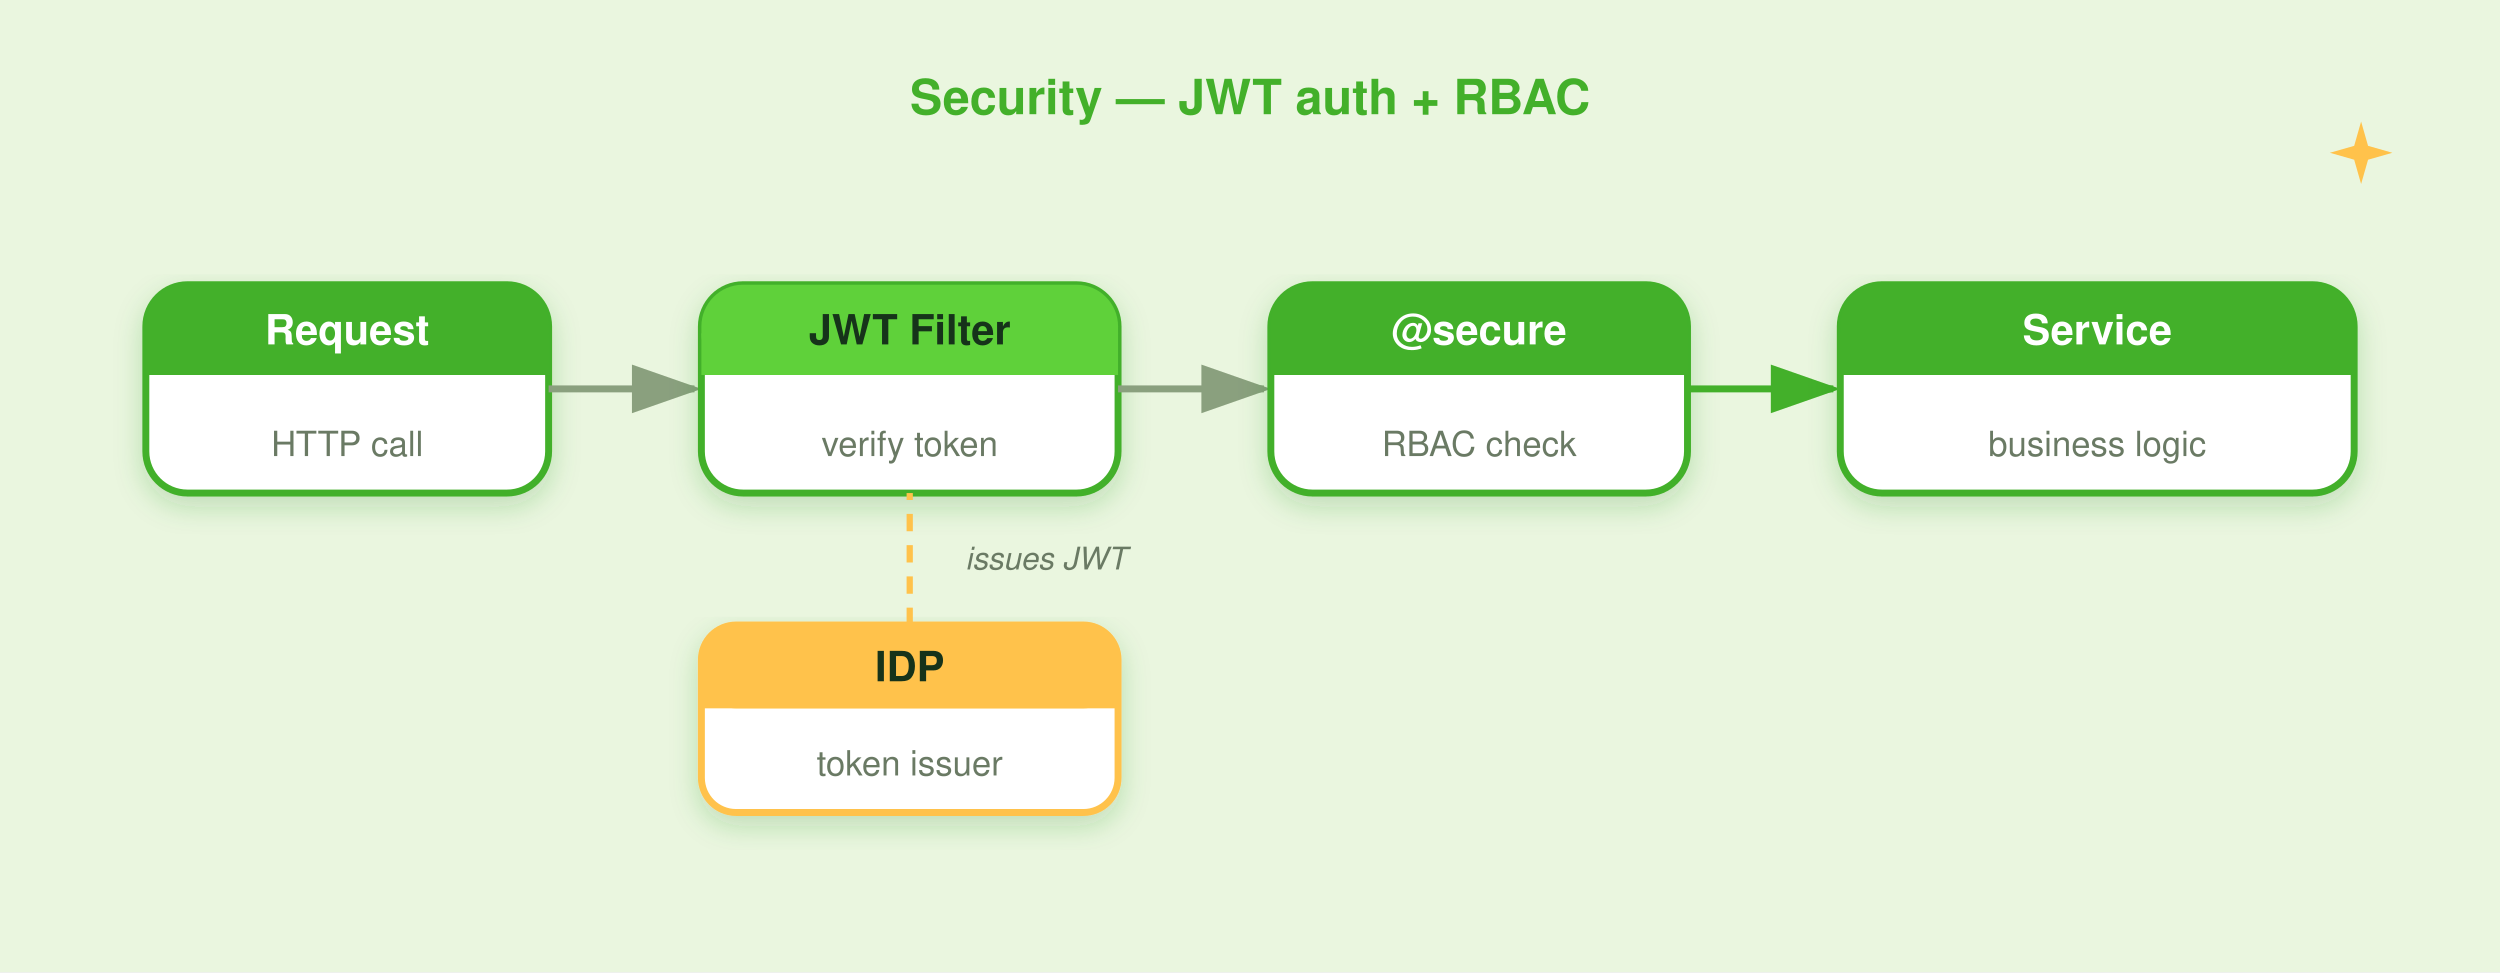
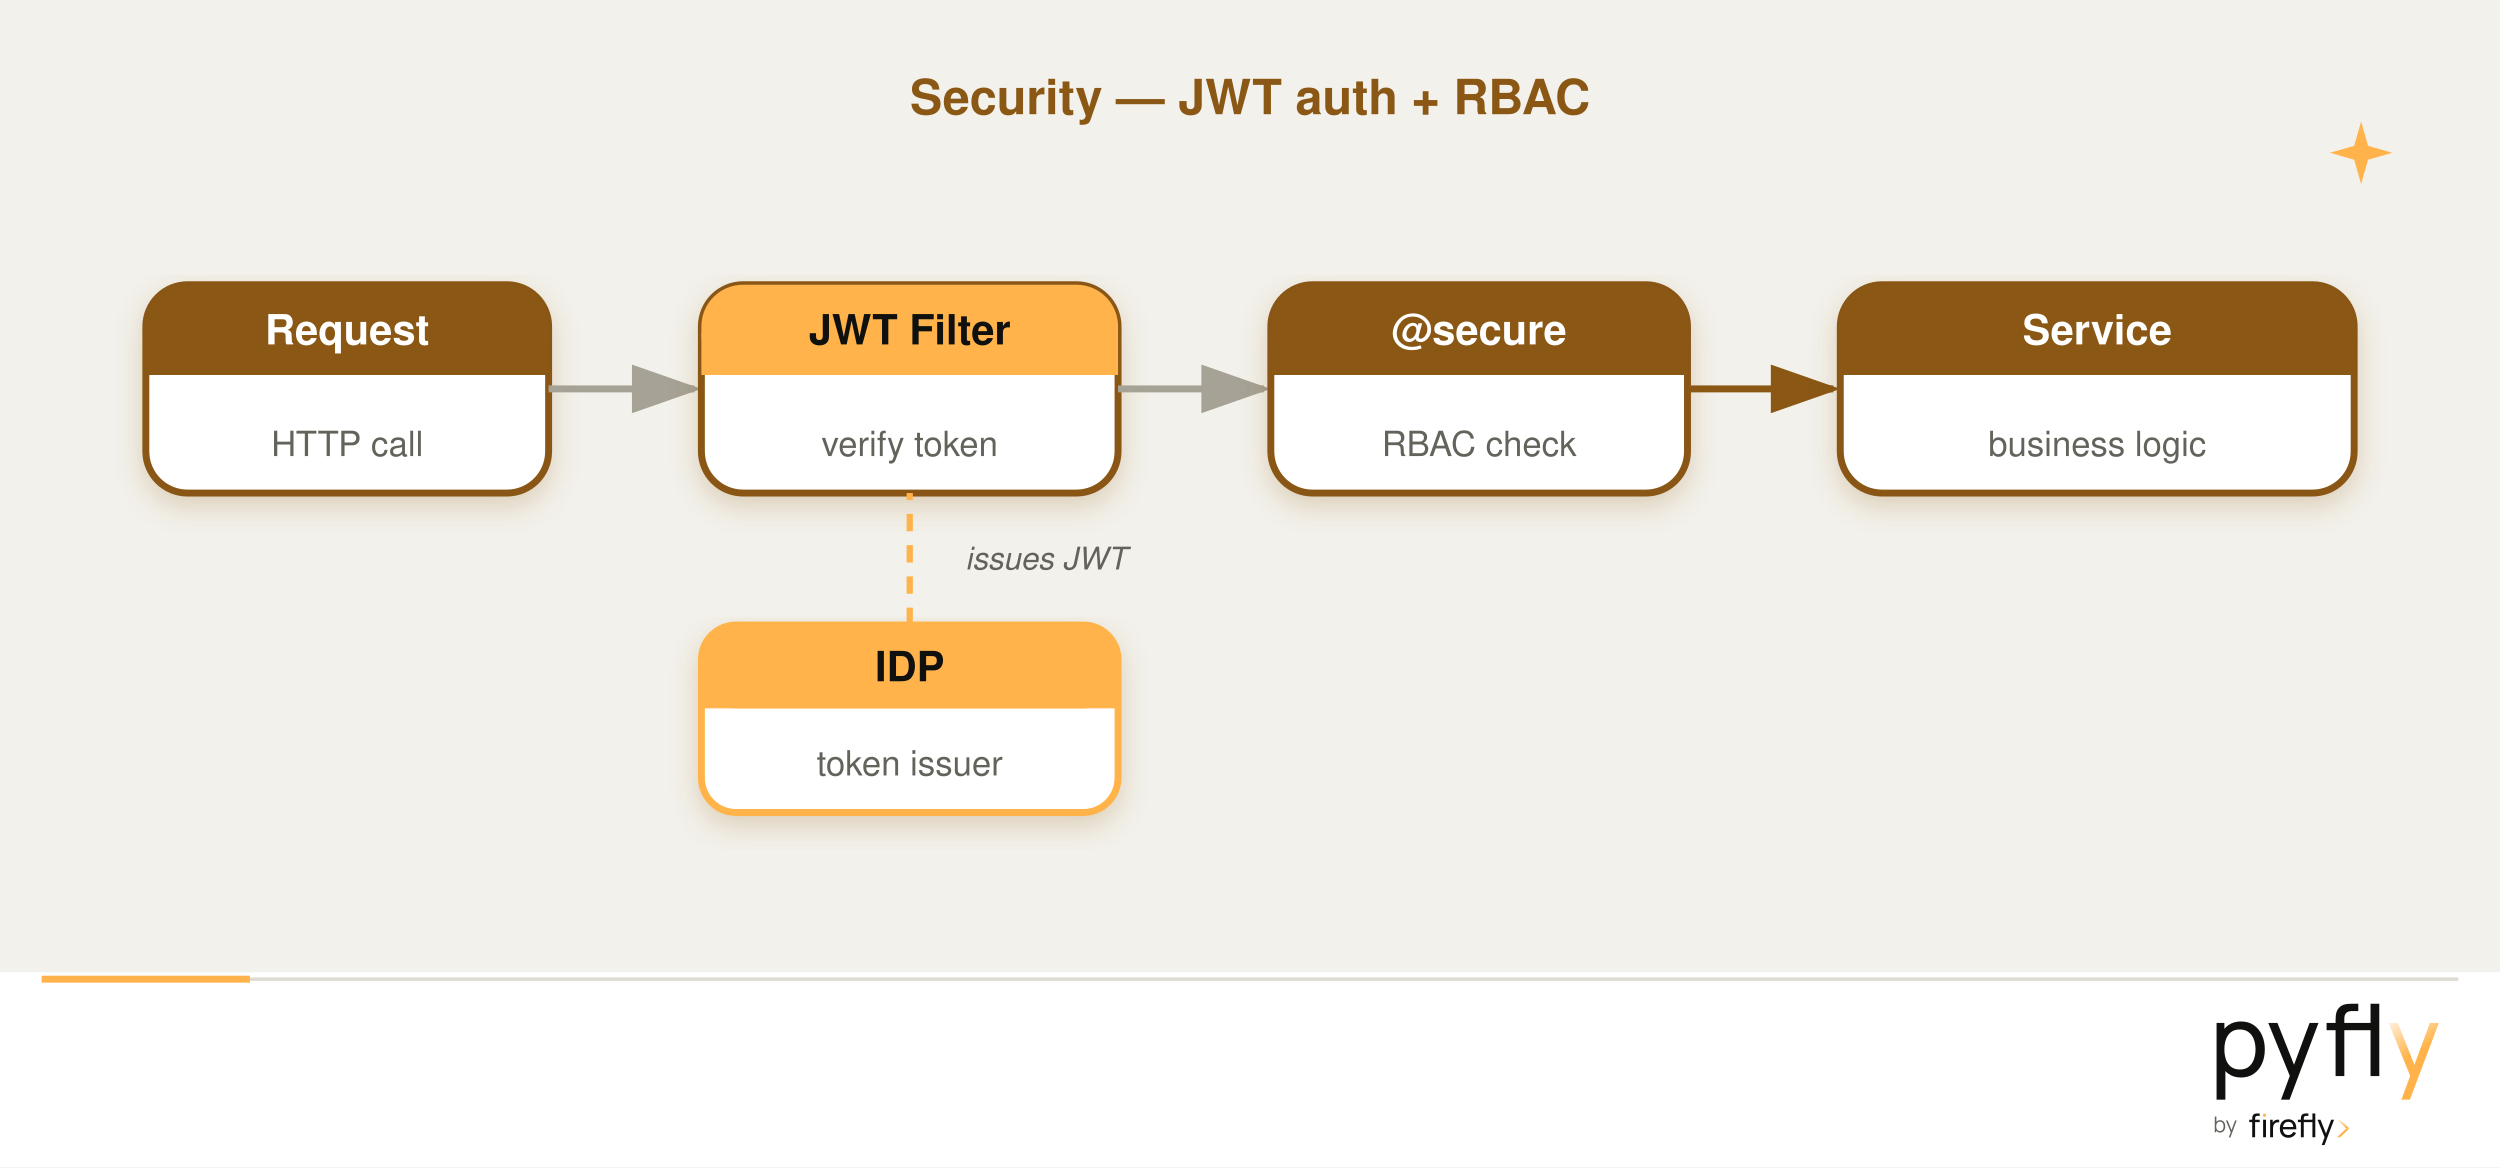
- <svg xmlns="http://www.w3.org/2000/svg" viewBox="0 0 720 280" role="img" aria-label="Chapter 14: Security — Request flows through JWT Filter and @secure RBAC check to Service, with IDP issuing the token below" font-family="-apple-system,Segoe UI,Helvetica,Arial,sans-serif">
-   <rect width="720" height="280" fill="#eaf6df" />
+ <svg xmlns="http://www.w3.org/2000/svg" viewBox="0 0 720 336.16" role="img" aria-label="Chapter 14: Security — Request flows through JWT Filter and @secure RBAC check to Service, with IDP issuing the token below" font-family="-apple-system,Segoe UI,Helvetica,Arial,sans-serif" data-original-view-box="0 0 720 280">
+   <rect width="720" height="280" fill="#f3f1eb" />
  <defs>
    <filter id="s14-shadow" x="-10%" y="-10%" width="130%" height="130%">
-       <feDropShadow dx="0" dy="3" stdDeviation="4" flood-color="#2c8a1c" flood-opacity="0.22" />
+       <feDropShadow dx="0" dy="3" stdDeviation="4" flood-color="#8a5714" flood-opacity="0.22" />
    </filter>
    <marker id="s14-arr" markerWidth="10" markerHeight="7" refX="9" refY="3.5" orient="auto">
-       <polygon points="0 0, 10 3.5, 0 7" fill="#8aa07e" />
+       <polygon points="0 0, 10 3.5, 0 7" fill="#a6a295" />
    </marker>
    <marker id="s14-arr-g" markerWidth="10" markerHeight="7" refX="9" refY="3.5" orient="auto">
-       <polygon points="0 0, 10 3.5, 0 7" fill="#43b02a" />
+       <polygon points="0 0, 10 3.5, 0 7" fill="#8a5714" />
    </marker>
  </defs>
-   <text x="360" y="28" text-anchor="middle" dominant-baseline="middle" fill="#43b02a" font-size="14" font-weight="700">Security — JWT auth + RBAC</text>
-   <rect x="42" y="82" width="116" height="60" rx="12" ry="12" fill="#fff" stroke="#43b02a" stroke-width="2" filter="url(#s14-shadow)" />
-   <rect x="42" y="82" width="116" height="26" rx="12" ry="12" fill="#43b02a" />
-   <rect x="42" y="96" width="116" height="12" fill="#43b02a" />
+   <text x="360" y="28" text-anchor="middle" dominant-baseline="middle" fill="#8a5714" font-size="14" font-weight="700">Security — JWT auth + RBAC</text>
+   <rect x="42" y="82" width="116" height="60" rx="12" ry="12" fill="#fff" stroke="#8a5714" stroke-width="2" filter="url(#s14-shadow)" />
+   <rect x="42" y="82" width="116" height="26" rx="12" ry="12" fill="#8a5714" />
+   <rect x="42" y="96" width="116" height="12" fill="#8a5714" />
  <text x="100" y="95" text-anchor="middle" dominant-baseline="middle" fill="#fff" font-size="12" font-weight="700">Request</text>
-   <text x="100" y="128" text-anchor="middle" dominant-baseline="middle" fill="#6a7a64" font-size="10">HTTP call</text>
-   <line x1="158" y1="112" x2="200" y2="112" stroke="#8aa07e" stroke-width="2" marker-end="url(#s14-arr)" />
-   <rect x="202" y="82" width="120" height="60" rx="12" ry="12" fill="#fff" stroke="#43b02a" stroke-width="2" filter="url(#s14-shadow)" />
-   <rect x="202" y="82" width="120" height="26" rx="12" ry="12" fill="#5fd13a" />
-   <rect x="202" y="96" width="120" height="12" fill="#5fd13a" />
-   <text x="262" y="95" text-anchor="middle" dominant-baseline="middle" fill="#16331a" font-size="12" font-weight="700">JWT Filter</text>
-   <text x="262" y="128" text-anchor="middle" dominant-baseline="middle" fill="#6a7a64" font-size="10">verify token</text>
-   <line x1="322" y1="112" x2="364" y2="112" stroke="#8aa07e" stroke-width="2" marker-end="url(#s14-arr)" />
-   <rect x="366" y="82" width="120" height="60" rx="12" ry="12" fill="#fff" stroke="#43b02a" stroke-width="2" filter="url(#s14-shadow)" />
-   <rect x="366" y="82" width="120" height="26" rx="12" ry="12" fill="#43b02a" />
-   <rect x="366" y="96" width="120" height="12" fill="#43b02a" />
+   <text x="100" y="128" text-anchor="middle" dominant-baseline="middle" fill="#62645b" font-size="10">HTTP call</text>
+   <line x1="158" y1="112" x2="200" y2="112" stroke="#a6a295" stroke-width="2" marker-end="url(#s14-arr)" />
+   <rect x="202" y="82" width="120" height="60" rx="12" ry="12" fill="#fff" stroke="#8a5714" stroke-width="2" filter="url(#s14-shadow)" />
+   <rect x="202" y="82" width="120" height="26" rx="12" ry="12" fill="#ffb34a" />
+   <rect x="202" y="96" width="120" height="12" fill="#ffb34a" />
+   <text x="262" y="95" text-anchor="middle" dominant-baseline="middle" fill="#10110f" font-size="12" font-weight="700">JWT Filter</text>
+   <text x="262" y="128" text-anchor="middle" dominant-baseline="middle" fill="#62645b" font-size="10">verify token</text>
+   <line x1="322" y1="112" x2="364" y2="112" stroke="#a6a295" stroke-width="2" marker-end="url(#s14-arr)" />
+   <rect x="366" y="82" width="120" height="60" rx="12" ry="12" fill="#fff" stroke="#8a5714" stroke-width="2" filter="url(#s14-shadow)" />
+   <rect x="366" y="82" width="120" height="26" rx="12" ry="12" fill="#8a5714" />
+   <rect x="366" y="96" width="120" height="12" fill="#8a5714" />
  <text x="426" y="95" text-anchor="middle" dominant-baseline="middle" fill="#fff" font-size="12" font-weight="700">@secure</text>
-   <text x="426" y="128" text-anchor="middle" dominant-baseline="middle" fill="#6a7a64" font-size="10">RBAC check</text>
-   <line x1="486" y1="112" x2="528" y2="112" stroke="#43b02a" stroke-width="2" marker-end="url(#s14-arr-g)" />
-   <rect x="530" y="82" width="148" height="60" rx="12" ry="12" fill="#fff" stroke="#43b02a" stroke-width="2" filter="url(#s14-shadow)" />
-   <rect x="530" y="82" width="148" height="26" rx="12" ry="12" fill="#43b02a" />
-   <rect x="530" y="96" width="148" height="12" fill="#43b02a" />
+   <text x="426" y="128" text-anchor="middle" dominant-baseline="middle" fill="#62645b" font-size="10">RBAC check</text>
+   <line x1="486" y1="112" x2="528" y2="112" stroke="#8a5714" stroke-width="2" marker-end="url(#s14-arr-g)" />
+   <rect x="530" y="82" width="148" height="60" rx="12" ry="12" fill="#fff" stroke="#8a5714" stroke-width="2" filter="url(#s14-shadow)" />
+   <rect x="530" y="82" width="148" height="26" rx="12" ry="12" fill="#8a5714" />
+   <rect x="530" y="96" width="148" height="12" fill="#8a5714" />
  <text x="604" y="95" text-anchor="middle" dominant-baseline="middle" fill="#fff" font-size="12" font-weight="700">Service</text>
-   <text x="604" y="128" text-anchor="middle" dominant-baseline="middle" fill="#6a7a64" font-size="10">business logic</text>
-   <rect x="202" y="180" width="120" height="54" rx="10" ry="10" fill="#fff" stroke="#ffc24b" stroke-width="2" filter="url(#s14-shadow)" />
-   <rect x="202" y="180" width="120" height="24" rx="10" ry="10" fill="#ffc24b" />
-   <rect x="202" y="194" width="120" height="10" fill="#ffc24b" />
-   <text x="262" y="192" text-anchor="middle" dominant-baseline="middle" fill="#16331a" font-size="12" font-weight="700">IDP</text>
-   <text x="262" y="220" text-anchor="middle" dominant-baseline="middle" fill="#6a7a64" font-size="10">token issuer</text>
-   <line x1="262" y1="180" x2="262" y2="142" stroke="#ffc24b" stroke-width="1.8" stroke-dasharray="5,4" />
-   <text x="278" y="164" fill="#6a7a64" font-size="9" font-style="italic">issues JWT</text>
+   <text x="604" y="128" text-anchor="middle" dominant-baseline="middle" fill="#62645b" font-size="10">business logic</text>
+   <rect x="202" y="180" width="120" height="54" rx="10" ry="10" fill="#fff" stroke="#ffb34a" stroke-width="2" filter="url(#s14-shadow)" />
+   <rect x="202" y="180" width="120" height="24" rx="10" ry="10" fill="#ffb34a" />
+   <rect x="202" y="194" width="120" height="10" fill="#ffb34a" />
+   <text x="262" y="192" text-anchor="middle" dominant-baseline="middle" fill="#10110f" font-size="12" font-weight="700">IDP</text>
+   <text x="262" y="220" text-anchor="middle" dominant-baseline="middle" fill="#62645b" font-size="10">token issuer</text>
+   <line x1="262" y1="180" x2="262" y2="142" stroke="#ffb34a" stroke-width="1.8" stroke-dasharray="5,4" />
+   <text x="278" y="164" fill="#62645b" font-size="9" font-style="italic">issues JWT</text>
  <g transform="translate(680, 44)">
-     <path d="M0,-9 L2,-2 L9,0 L2,2 L0,9 L-2,2 L-9,0 L-2,-2 Z" fill="#ffc24b" />
+     <path d="M0,-9 L2,-2 L9,0 L2,2 L0,9 L-2,2 L-9,0 L-2,-2 Z" fill="#ffb34a" />
+   </g>
+   <g data-framework-brand="2026-10-08" aria-hidden="true">
+     <rect x="0" y="280" width="720" height="56.16" fill="#ffffff" />
+     <path d="M12 282H708" stroke="#dedbd2" stroke-width="1" />
+     <path d="M12 282H72" stroke="#ffb34a" stroke-width="2" />
+     <svg width="75.64" height="48.96" viewBox="0 0 373.88 242" x="632.36" y="283.6" aria-hidden="true">
+       <g fill="#10110f" transform="translate(20 130) scale(0.07 -0.07)">
+         <g transform="translate(0 0)">
+           <path d="M636 -30Q484 -30 380 46Q346 70 318 100L318 -480L139 -480L139 1080L298 1080L298 960Q334 1003 381 1036Q485 1110 637 1110Q787 1110 895.5 1035.5Q1004 961 1062 832Q1120 703 1120 541Q1120 379 1062 250Q1004 121 895.5 45.5Q787 -30 636 -30ZM614 133Q721 133 791 187Q861 241 896 333.5Q931 426 931 541Q931 655 896.5 747Q862 839 790.5 893Q719 947 609 947Q504 947 435 895.5Q366 844 332 752.5Q298 661 298 541Q298 423 331.5 330.5Q365 238 435 185.5Q505 133 614 133Z" />
+         </g>
+         <g transform="translate(1160 0)">
+           <path d="M290 -480L468 4L30 1080L217 1080L554 230L870 1080L1051 1080L463 -480Z" />
+         </g>
+         <g transform="translate(2316 0)">
+           <path d="M243 0L243 933L60 933L60 1080L243 1080L243 1139Q243 1181 247 1224.5Q251 1268 265 1309.5Q279 1351 311 1386Q348 1427 392 1444.5Q436 1462 481.5 1466Q527 1470 568 1470L705 1470L705 1322L578 1322Q499 1322 460 1283.5Q421 1245 421 1167L421 1080L954 1080L954 1470L1132 1470L1132 0L954 0L954 933L421 933L421 0Z" />
+         </g>
+         <g transform="translate(3608 0)">
+           <g data-family-terminal="trail-y">
+             <defs>
+               <linearGradient id="brand-99b06834ce-logo-family-pyfly-20-130-140" gradientUnits="userSpaceOnUse" x1="30" y1="1080" x2="554" y2="230">
+                 <stop offset="0" stop-color="#ffb34a" stop-opacity="0.2" />
+                 <stop offset="0.8" stop-color="#ffb34a" stop-opacity="1" />
+               </linearGradient>
+             </defs>
+             <path d="M290 -480L468 4L30 1080L217 1080L554 230L870 1080L1051 1080L463 -480Z" fill="url(#brand-99b06834ce-logo-family-pyfly-20-130-140)" />
+           </g>
+         </g>
+       </g>
+       <g fill="#62645b" transform="translate(25 210) scale(0.0155 -0.0155)">
+         <path d="M625 -30Q476 -30 373 46Q314 89 271 150L271 0L139 0L139 1440L287 1440L287 953Q325 1001 375 1036Q479 1110 631 1110Q779 1110 885 1035Q991 960 1047.5 831Q1104 702 1104 541Q1104 379 1047 250Q990 121 883 45.5Q776 -30 625 -30ZM610 107Q723 107 798 164Q873 221 910.5 319.5Q948 418 948 541Q948 663 911 761Q874 859 798.5 916Q723 973 607 973Q494 973 419.5 918Q345 863 308 765.5Q271 668 271 541Q271 416 308 317.5Q345 219 420 163Q495 107 610 107Z" transform="translate(0 0)" />
+         <path d="M294 -480L472 3L33 1080L189 1080L544 192L871 1080L1021 1080L441 -480Z" transform="translate(1131 0)" />
+       </g>
+       <svg x="76" y="183" width="143" height="45.48" viewBox="5 -148 619.4 197">
+         <defs>
+           <linearGradient id="brand-99b06834ce-logo-firefly-trail" gradientUnits="userSpaceOnUse" x1="567.4" y1="-108" x2="623.4" y2="-54">
+             <stop offset="0" stop-color="#ffb34a" stop-opacity="0.2" />
+             <stop offset="0.8" stop-color="#ffb34a" stop-opacity="1" />
+           </linearGradient>
+         </defs>
+         <path d="M24.3 0L24.3 -93.3L6 -93.3L6 -108L24.3 -108L24.3 -113.9Q24.3 -118.1 24.7 -122.45Q25.1 -126.8 26.5 -130.95Q27.9 -135.1 31.1 -138.6Q34.8 -142.7 39.2 -144.45Q43.6 -146.2 48.15 -146.6Q52.7 -147 56.8 -147L70.5 -147L70.5 -132.2L57.8 -132.2Q49.9 -132.2 46 -128.35Q42.1 -124.5 42.1 -116.7L42.1 -108L70.5 -108L70.5 -93.3L42.1 -93.3L42.1 0ZM91.5 0L91.5 -108L109.3 -108L109.3 0ZM134.8 0L134.8 -108L150.7 -108L150.7 -90.8Q151.8 -92.7 153.1 -94.5Q156.1 -98.7 159.9 -101.4Q164.1 -104.8 169.4 -106.6Q174.7 -108.4 180.2 -108.75Q185.7 -109.1 190.5 -108L190.5 -91.3Q184.9 -92.8 178.2 -92.1Q171.5 -91.4 165.8 -87.2Q160.6 -83.5 157.75 -78.2Q154.9 -72.9 153.8 -66.75Q152.7 -60.6 152.7 -54.2L152.7 0ZM247.3 3Q231.4 3 219.55 -4.05Q207.7 -11.1 201.1 -23.75Q194.5 -36.4 194.5 -53.3Q194.5 -71 201 -83.95Q207.5 -96.9 219.15 -103.95Q230.8 -111 246.5 -111Q262.8 -111 274.25 -103.5Q285.7 -96 291.45 -82.1Q297.2 -68.2 296.4 -49L213.6 -49Q214.6 -33.5 222 -24.4Q230.6 -13.9 246.5 -13.9Q257.2 -13.9 265.1 -18.8Q273 -23.7 277.5 -32.9L294.6 -27Q288.3 -12.7 275.65 -4.85Q263 3 247.3 3ZM277.9 -63.3Q276.5 -77.4 270.3 -85.2Q262.5 -95 247.1 -95Q230.6 -95 222 -84.4Q215.5 -76.4 213.9 -63.3ZM324.4 0L324.4 -93.3L306.1 -93.3L306.1 -108L324.4 -108L324.4 -113.9Q324.4 -118.1 324.8 -122.45Q325.2 -126.8 326.6 -130.95Q328 -135.1 331.2 -138.6Q334.9 -142.7 339.3 -144.45Q343.7 -146.2 348.25 -146.6Q352.8 -147 356.9 -147L370.6 -147L370.6 -132.2L357.9 -132.2Q350 -132.2 346.1 -128.35Q342.2 -124.5 342.2 -116.7L342.2 -108L395.5 -108L395.5 -147L413.3 -147L413.3 0L395.5 0L395.5 -93.3L342.2 -93.3L342.2 0ZM452.8 48L470.6 -0.4L426.8 -108L445.5 -108L479.2 -23L510.8 -108L528.9 -108L470.1 48Z" fill="#10110f" />
+         <circle cx="100.4" cy="-136.3" r="9.97" fill="#ffb34a" />
+         <path d="M567.4 -108L623.4 -54L603.4 -54L547.4 -108Z" fill="url(#brand-99b06834ce-logo-firefly-trail)" />
+         <path d="M623.4 -54L567.4 0L547.4 0L603.4 -54Z" fill="#ffb34a" />
+       </svg>
+     </svg>
  </g>
</svg>
